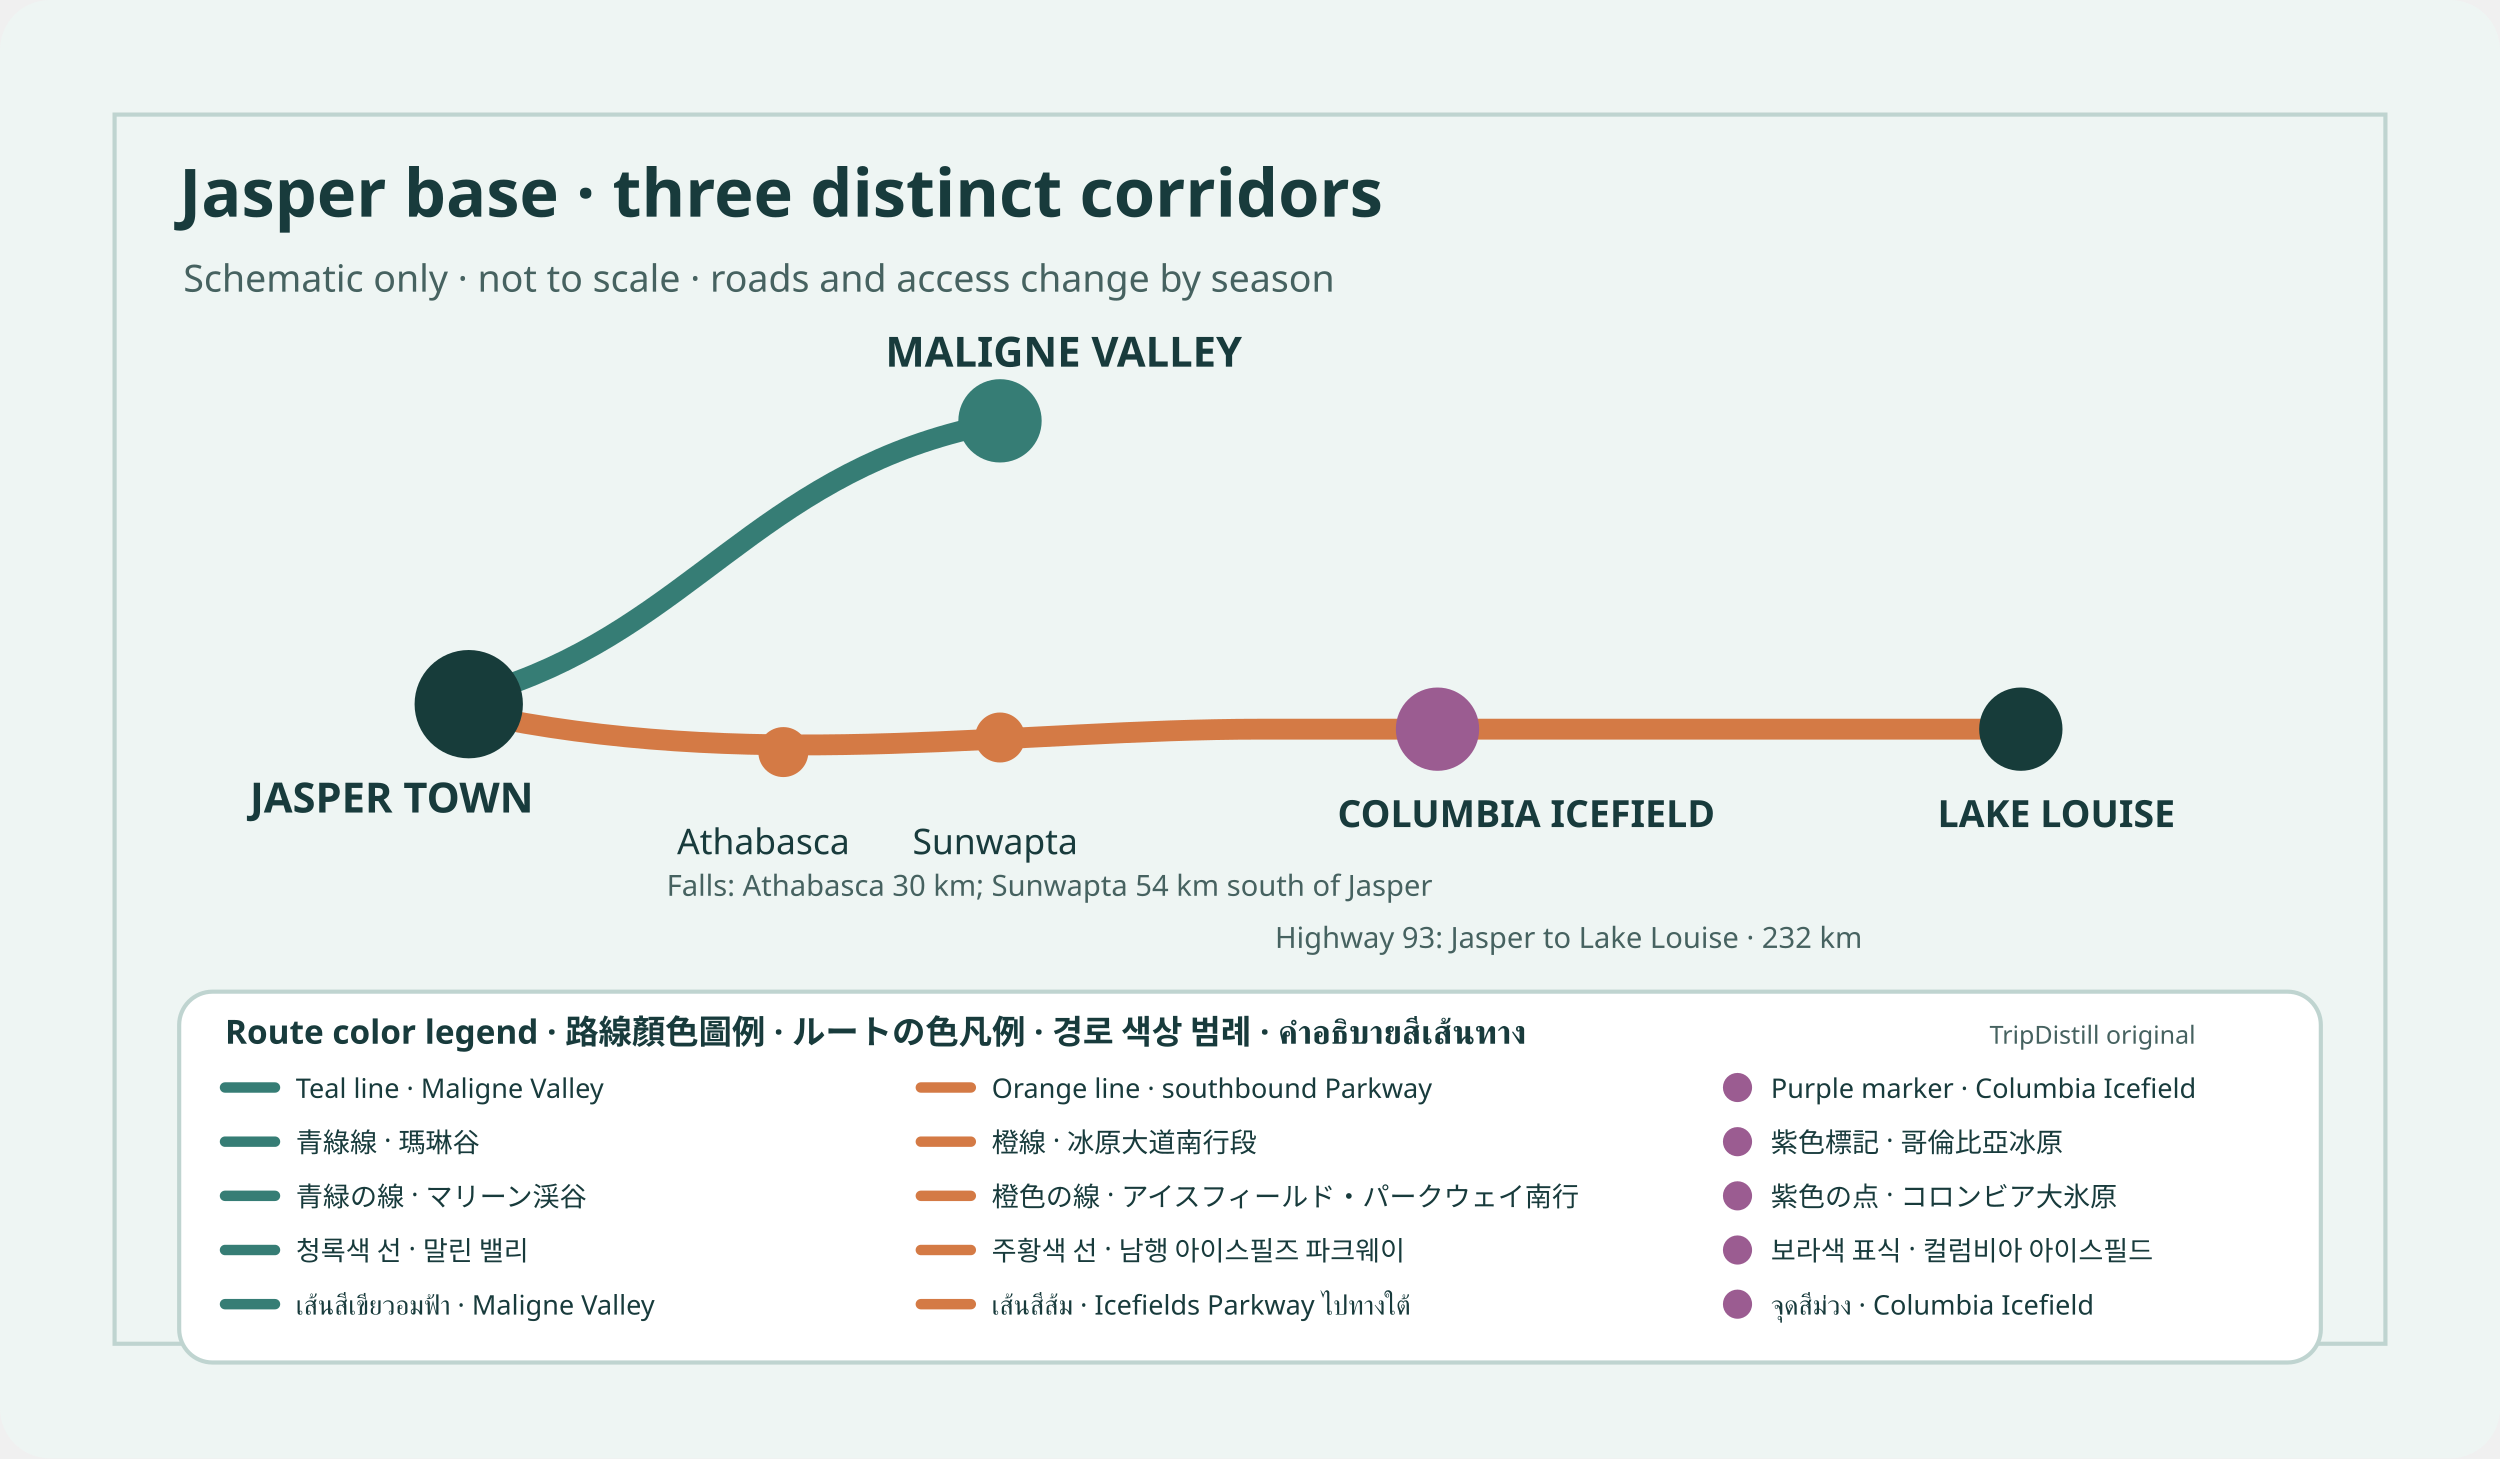
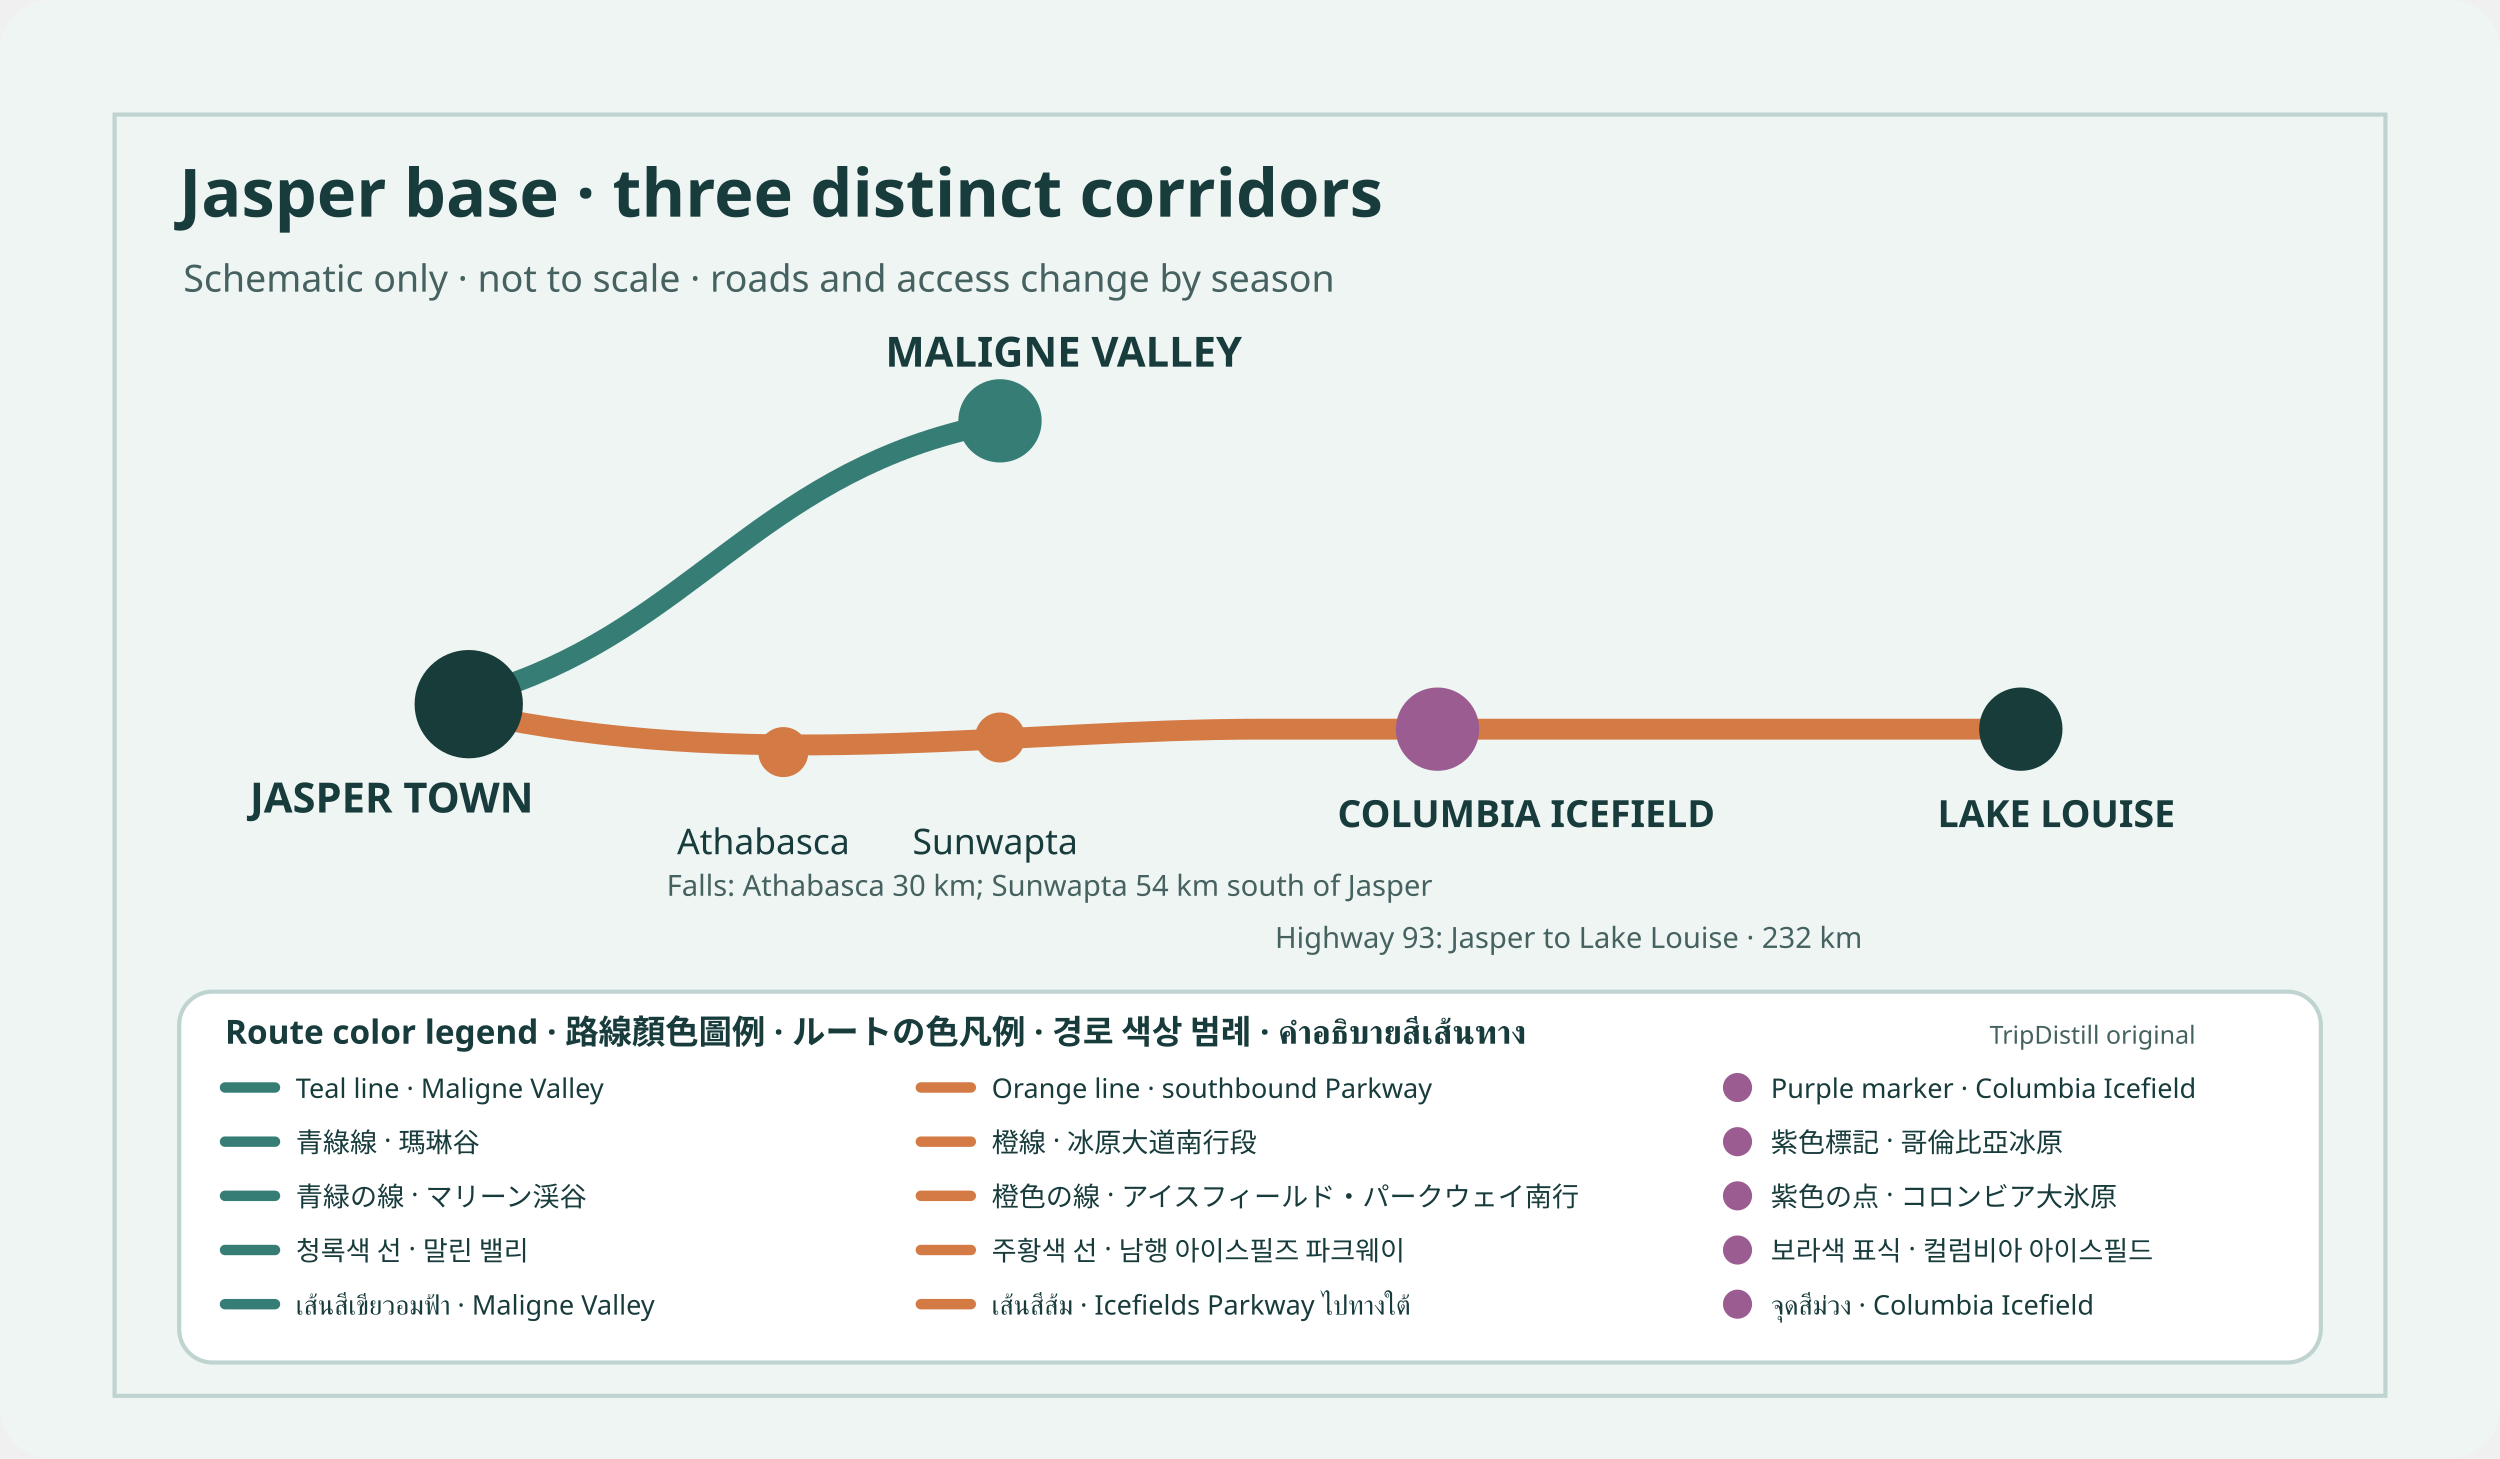
<svg xmlns="http://www.w3.org/2000/svg" viewBox="0 0 1200 700" role="img" aria-labelledby="title desc">
  <rect x="0" y="0" width="1200" height="700" rx="24" fill="#eef5f3" />
-   <path d="M55 55h1090v590H55z" fill="none" stroke="#bfd4d0" stroke-width="2" />
+   <rect id="diagram-frame" x="55" y="55" width="1090" height="615" fill="none" stroke="#bfd4d0" stroke-width="2" />
  <text x="86" y="104" font-family="system-ui,sans-serif" font-size="32" font-weight="700" fill="#183b3c">Jasper base · three distinct corridors</text>
  <text x="88" y="140" font-family="system-ui,sans-serif" font-size="18" fill="#466260">Schematic only · not to scale · roads and access change by season</text>
  <path d="M240 330C330 300 365 230 465 206" fill="none" stroke="#367d75" stroke-width="10" stroke-linecap="round" />
  <path d="M240 345C370 370 490 350 605 350S800 350 953 350" fill="none" stroke="#d47a45" stroke-width="10" stroke-linecap="round" />
  <circle cx="225" cy="338" r="26" fill="#173c3a" />
  <circle cx="480" cy="202" r="20" fill="#367d75" />
  <circle cx="376" cy="361" r="12" fill="#d47a45" />
  <circle cx="480" cy="354" r="12" fill="#d47a45" />
  <circle cx="690" cy="350" r="20" fill="#9b5c91" />
  <circle cx="970" cy="350" r="20" fill="#173c3a" />
  <text x="120" y="390" font-family="system-ui,sans-serif" font-size="20" font-weight="700" fill="#183b3c">JASPER TOWN</text>
  <text x="425" y="176" font-family="system-ui,sans-serif" font-size="20" font-weight="700" fill="#183b3c">MALIGNE VALLEY</text>
  <text x="325" y="410" font-family="system-ui,sans-serif" font-size="17" fill="#183b3c">Athabasca</text>
  <text x="438" y="410" font-family="system-ui,sans-serif" font-size="17" fill="#183b3c">Sunwapta</text>
  <text x="642" y="397" font-family="system-ui,sans-serif" font-size="18" font-weight="700" fill="#183b3c">COLUMBIA ICEFIELD</text>
  <text x="930" y="397" font-family="system-ui,sans-serif" font-size="18" font-weight="700" fill="#183b3c">LAKE LOUISE</text>
  <text id="falls-distance-note" x="320" y="430" font-family="system-ui,sans-serif" font-size="14" fill="#466260">Falls: Athabasca 30 km; Sunwapta 54 km south of Jasper</text>
  <text id="parkway-distance-note" x="612" y="455" font-family="system-ui,sans-serif" font-size="14" fill="#466260">Highway 93: Jasper to Lake Louise · 232 km</text>
-   <rect x="86" y="476" width="1028" height="178" rx="16" fill="#fff" stroke="#bfd4d0" stroke-width="2" />
+   <rect id="legend-card" x="86" y="476" width="1028" height="178" rx="16" fill="#fff" stroke="#bfd4d0" stroke-width="2" />
  <g id="route-legend" role="group" aria-label="Route color legend in five languages">
    <text x="108" y="501" font-family="system-ui,sans-serif" font-size="16" font-weight="700" fill="#183b3c">Route color legend · 路線顏色圖例 · ルートの色凡例 · 경로 색상 범례 · คำอธิบายสีเส้นทาง</text>
    <g id="legend-en">
      <line x1="108" y1="522" x2="132" y2="522" stroke="#367d75" stroke-width="5" stroke-linecap="round" />
      <text x="142" y="527" font-family="system-ui,sans-serif" font-size="13" fill="#183b3c">Teal line · Maligne Valley</text>
      <line x1="442" y1="522" x2="466" y2="522" stroke="#d47a45" stroke-width="5" stroke-linecap="round" />
      <text x="476" y="527" font-family="system-ui,sans-serif" font-size="13" fill="#183b3c">Orange line · southbound Parkway</text>
      <circle cx="834" cy="522" r="7" fill="#9b5c91" />
      <text x="850" y="527" font-family="system-ui,sans-serif" font-size="13" fill="#183b3c">Purple marker · Columbia Icefield</text>
    </g>
    <g id="legend-zh-Hant">
      <line x1="108" y1="548" x2="132" y2="548" stroke="#367d75" stroke-width="5" stroke-linecap="round" />
      <text x="142" y="553" font-family="system-ui,sans-serif" font-size="13" fill="#183b3c">青綠線 · 瑪琳谷</text>
      <line x1="442" y1="548" x2="466" y2="548" stroke="#d47a45" stroke-width="5" stroke-linecap="round" />
      <text x="476" y="553" font-family="system-ui,sans-serif" font-size="13" fill="#183b3c">橙線 · 冰原大道南行段</text>
      <circle cx="834" cy="548" r="7" fill="#9b5c91" />
      <text x="850" y="553" font-family="system-ui,sans-serif" font-size="13" fill="#183b3c">紫色標記 · 哥倫比亞冰原</text>
    </g>
    <g id="legend-ja">
      <line x1="108" y1="574" x2="132" y2="574" stroke="#367d75" stroke-width="5" stroke-linecap="round" />
      <text x="142" y="579" font-family="system-ui,sans-serif" font-size="13" fill="#183b3c">青緑の線 · マリーン渓谷</text>
      <line x1="442" y1="574" x2="466" y2="574" stroke="#d47a45" stroke-width="5" stroke-linecap="round" />
      <text x="476" y="579" font-family="system-ui,sans-serif" font-size="13" fill="#183b3c">橙色の線 · アイスフィールド・パークウェイ南行</text>
      <circle cx="834" cy="574" r="7" fill="#9b5c91" />
      <text x="850" y="579" font-family="system-ui,sans-serif" font-size="13" fill="#183b3c">紫色の点 · コロンビア大氷原</text>
    </g>
    <g id="legend-ko">
      <line x1="108" y1="600" x2="132" y2="600" stroke="#367d75" stroke-width="5" stroke-linecap="round" />
      <text x="142" y="605" font-family="system-ui,sans-serif" font-size="13" fill="#183b3c">청록색 선 · 말린 밸리</text>
      <line x1="442" y1="600" x2="466" y2="600" stroke="#d47a45" stroke-width="5" stroke-linecap="round" />
      <text x="476" y="605" font-family="system-ui,sans-serif" font-size="13" fill="#183b3c">주황색 선 · 남행 아이스필즈 파크웨이</text>
      <circle cx="834" cy="600" r="7" fill="#9b5c91" />
      <text x="850" y="605" font-family="system-ui,sans-serif" font-size="13" fill="#183b3c">보라색 표식 · 컬럼비아 아이스필드</text>
    </g>
    <g id="legend-th">
      <line x1="108" y1="626" x2="132" y2="626" stroke="#367d75" stroke-width="5" stroke-linecap="round" />
      <text x="142" y="631" font-family="system-ui,sans-serif" font-size="13" fill="#183b3c">เส้นสีเขียวอมฟ้า · Maligne Valley</text>
      <line x1="442" y1="626" x2="466" y2="626" stroke="#d47a45" stroke-width="5" stroke-linecap="round" />
      <text x="476" y="631" font-family="system-ui,sans-serif" font-size="13" fill="#183b3c">เส้นสีส้ม · Icefields Parkway ไปทางใต้</text>
      <circle cx="834" cy="626" r="7" fill="#9b5c91" />
      <text x="850" y="631" font-family="system-ui,sans-serif" font-size="13" fill="#183b3c">จุดสีม่วง · Columbia Icefield</text>
    </g>
  </g>
  <text x="955" y="501" font-family="system-ui,sans-serif" font-size="12" fill="#466260">TripDistill original</text>
</svg>
